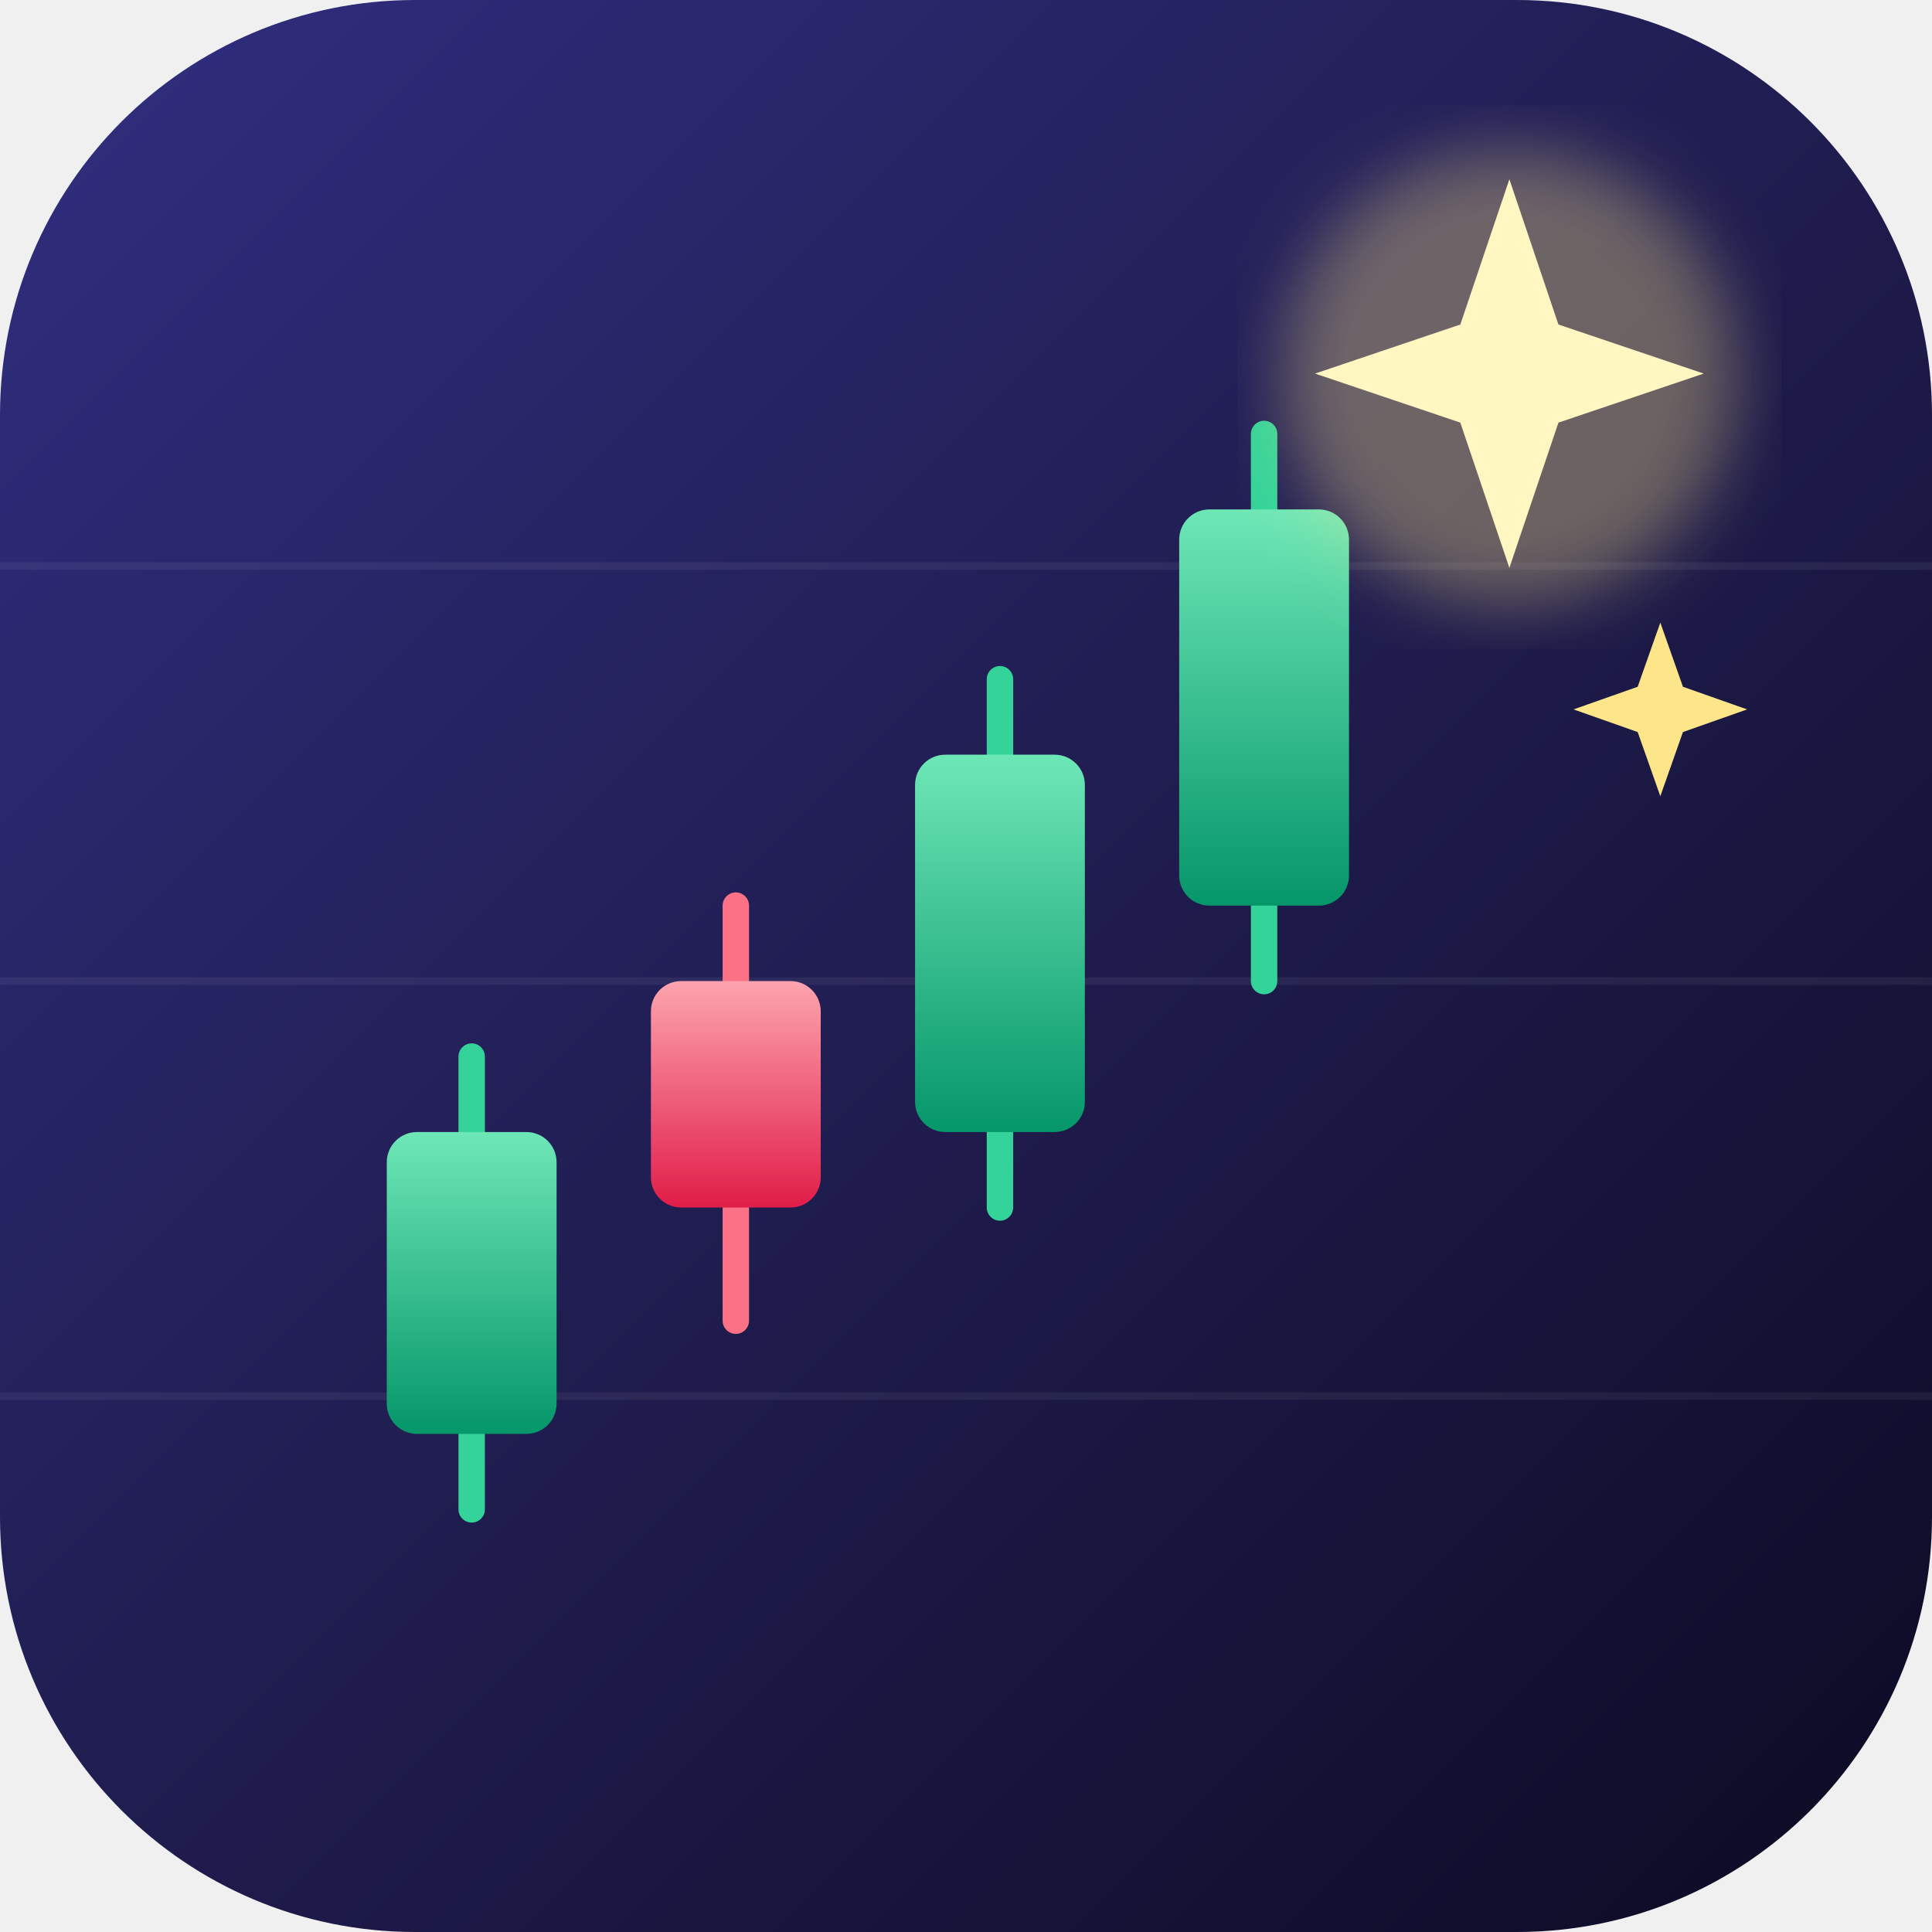
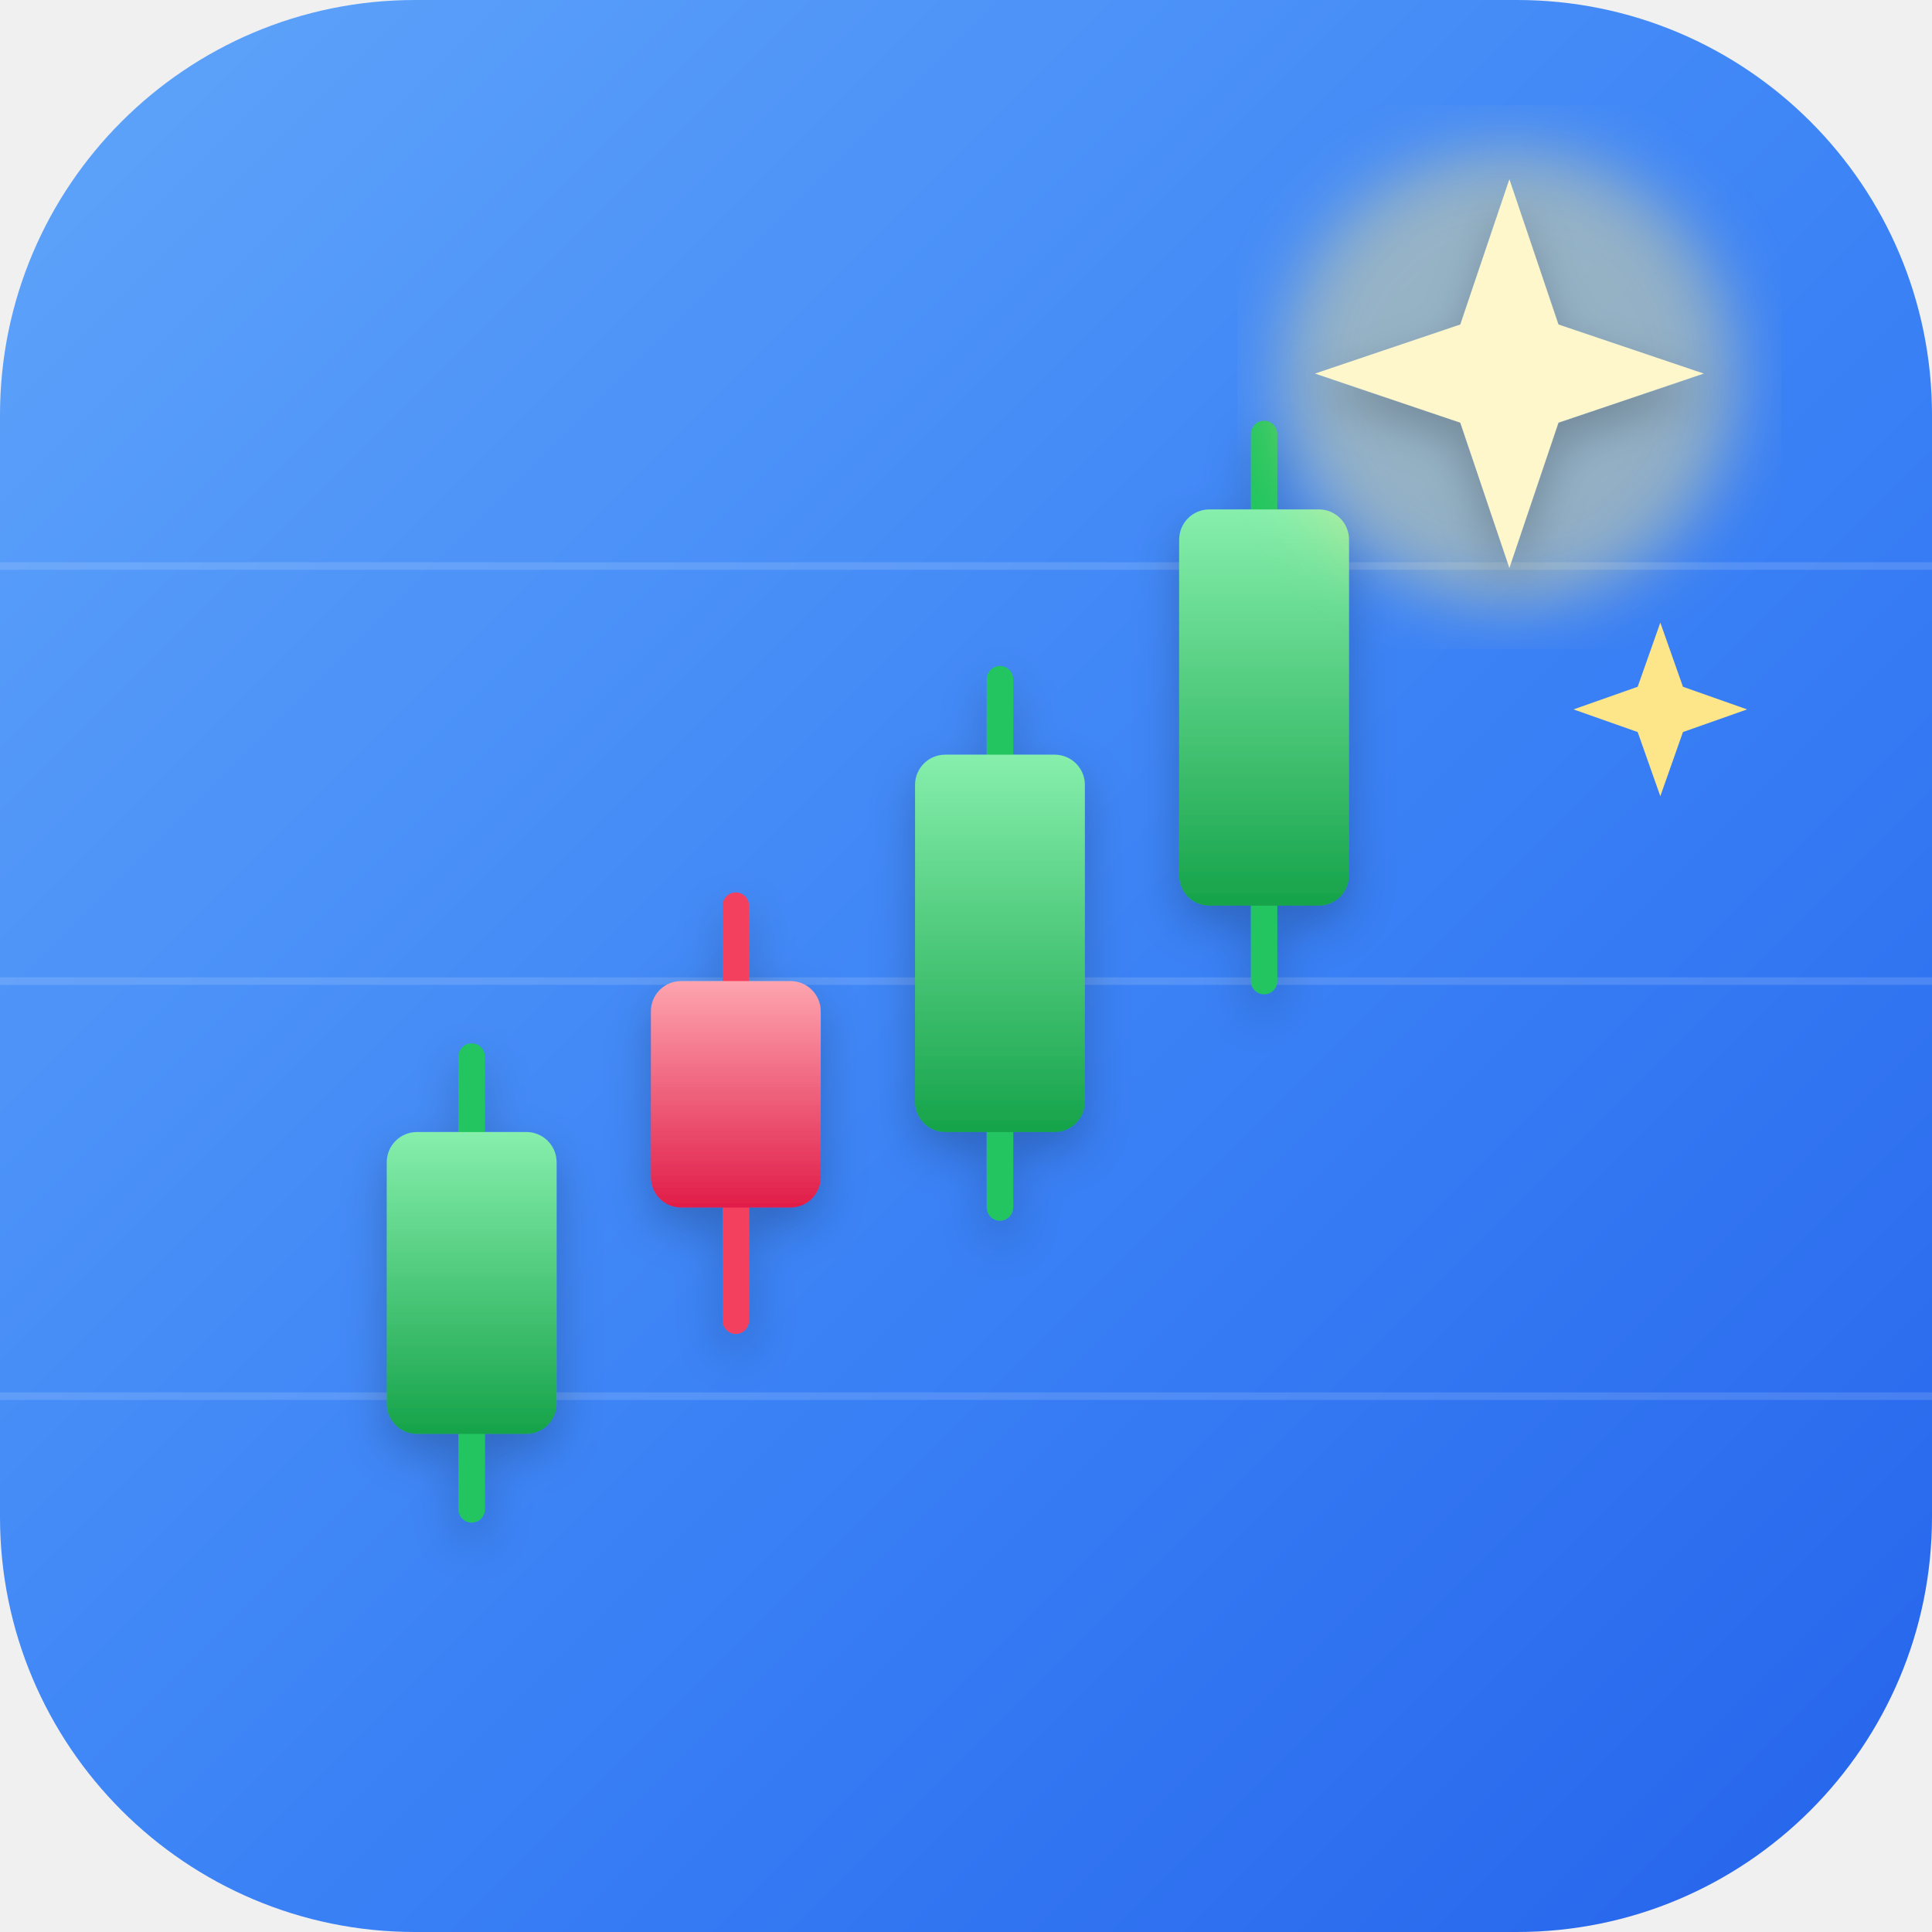
<svg xmlns="http://www.w3.org/2000/svg" viewBox="0 0 1024 1024">
  <defs>
    <linearGradient id="bg" x1="0" y1="0" x2="1" y2="1">
-       <stop offset="0" stop-color="#312e81" />
-       <stop offset=".55" stop-color="#1e1b4b" />
-       <stop offset="1" stop-color="#0b0a22" />
+       <stop offset="0" stop-color="#60a5fa" />
+       <stop offset=".55" stop-color="#3b82f6" />
+       <stop offset="1" stop-color="#2563eb" />
    </linearGradient>
    <linearGradient id="up" x1="0" y1="0" x2="0" y2="1">
-       <stop offset="0" stop-color="#6ee7b7" />
-       <stop offset="1" stop-color="#059669" />
+       <stop offset="0" stop-color="#86efac" />
+       <stop offset="1" stop-color="#16a34a" />
    </linearGradient>
    <linearGradient id="dn" x1="0" y1="0" x2="0" y2="1">
      <stop offset="0" stop-color="#fda4af" />
      <stop offset="1" stop-color="#e11d48" />
    </linearGradient>
-     <linearGradient id="wand" x1="0" y1="1" x2="1" y2="0">
-       <stop offset="0" stop-color="#111" />
-       <stop offset=".8" stop-color="#333" />
-       <stop offset=".8" stop-color="#fff" />
-       <stop offset="1" stop-color="#fff" />
-     </linearGradient>
    <filter id="blur">
      <feGaussianBlur stdDeviation="18" />
+     </filter>
+     <filter id="sh" x="-20%" y="-20%" width="140%" height="140%">
+       <feDropShadow dx="0" dy="10" stdDeviation="12" flood-color="#000" flood-opacity="0.22" />
    </filter>
    <clipPath id="sq">
      <rect width="1024" height="1024" rx="220" />
    </clipPath>
  </defs>
  <g clip-path="url(#sq)">
    <rect width="1024" height="1024" fill="url(#bg)" />
-     <g stroke="#ffffff" stroke-opacity=".06" stroke-width="4">
+     <g stroke="#ffffff22" stroke-width="4">
      <path d="M0 300H1024M0 520H1024M0 740H1024" />
    </g>
-     <g stroke-width="14" stroke-linecap="round">
-       <line x1="250" y1="560" x2="250" y2="800" stroke="#34d399" />
+     <g stroke-width="14" stroke-linecap="round" filter="url(#sh)">
+       <line x1="250" y1="560" x2="250" y2="800" stroke="#22c55e" />
      <rect x="205" y="600" width="90" height="160" rx="16" fill="url(#up)" />
-       <line x1="390" y1="480" x2="390" y2="700" stroke="#fb7185" />
+       <line x1="390" y1="480" x2="390" y2="700" stroke="#f43f5e" />
      <rect x="345" y="520" width="90" height="120" rx="16" fill="url(#dn)" />
-       <line x1="530" y1="360" x2="530" y2="640" stroke="#34d399" />
+       <line x1="530" y1="360" x2="530" y2="640" stroke="#22c55e" />
      <rect x="485" y="400" width="90" height="200" rx="16" fill="url(#up)" />
-       <line x1="670" y1="230" x2="670" y2="520" stroke="#34d399" />
+       <line x1="670" y1="230" x2="670" y2="520" stroke="#22c55e" />
      <rect x="625" y="270" width="90" height="210" rx="16" fill="url(#up)" />
    </g>
-     <circle cx="800" cy="200" r="120" fill="#fde68a" opacity=".35" filter="url(#blur)" />
-     <path d="M800 95 L826 172 L903 198 L826 224 L800 301 L774 224 L697 198 L774 172 Z" fill="#fff6c2" />
+     <circle cx="800" cy="200" r="120" fill="#fde68a" opacity=".45" filter="url(#blur)" />
+     <path d="M800 95 L826 172 L903 198 L826 224 L800 301 L774 224 L697 198 L774 172 Z" fill="#fff7cc" filter="url(#sh)" />
    <path d="M880 330 L892 364 L926 376 L892 388 L880 422 L868 388 L834 376 L868 364 Z" fill="#fde68a" />
  </g>
</svg>
